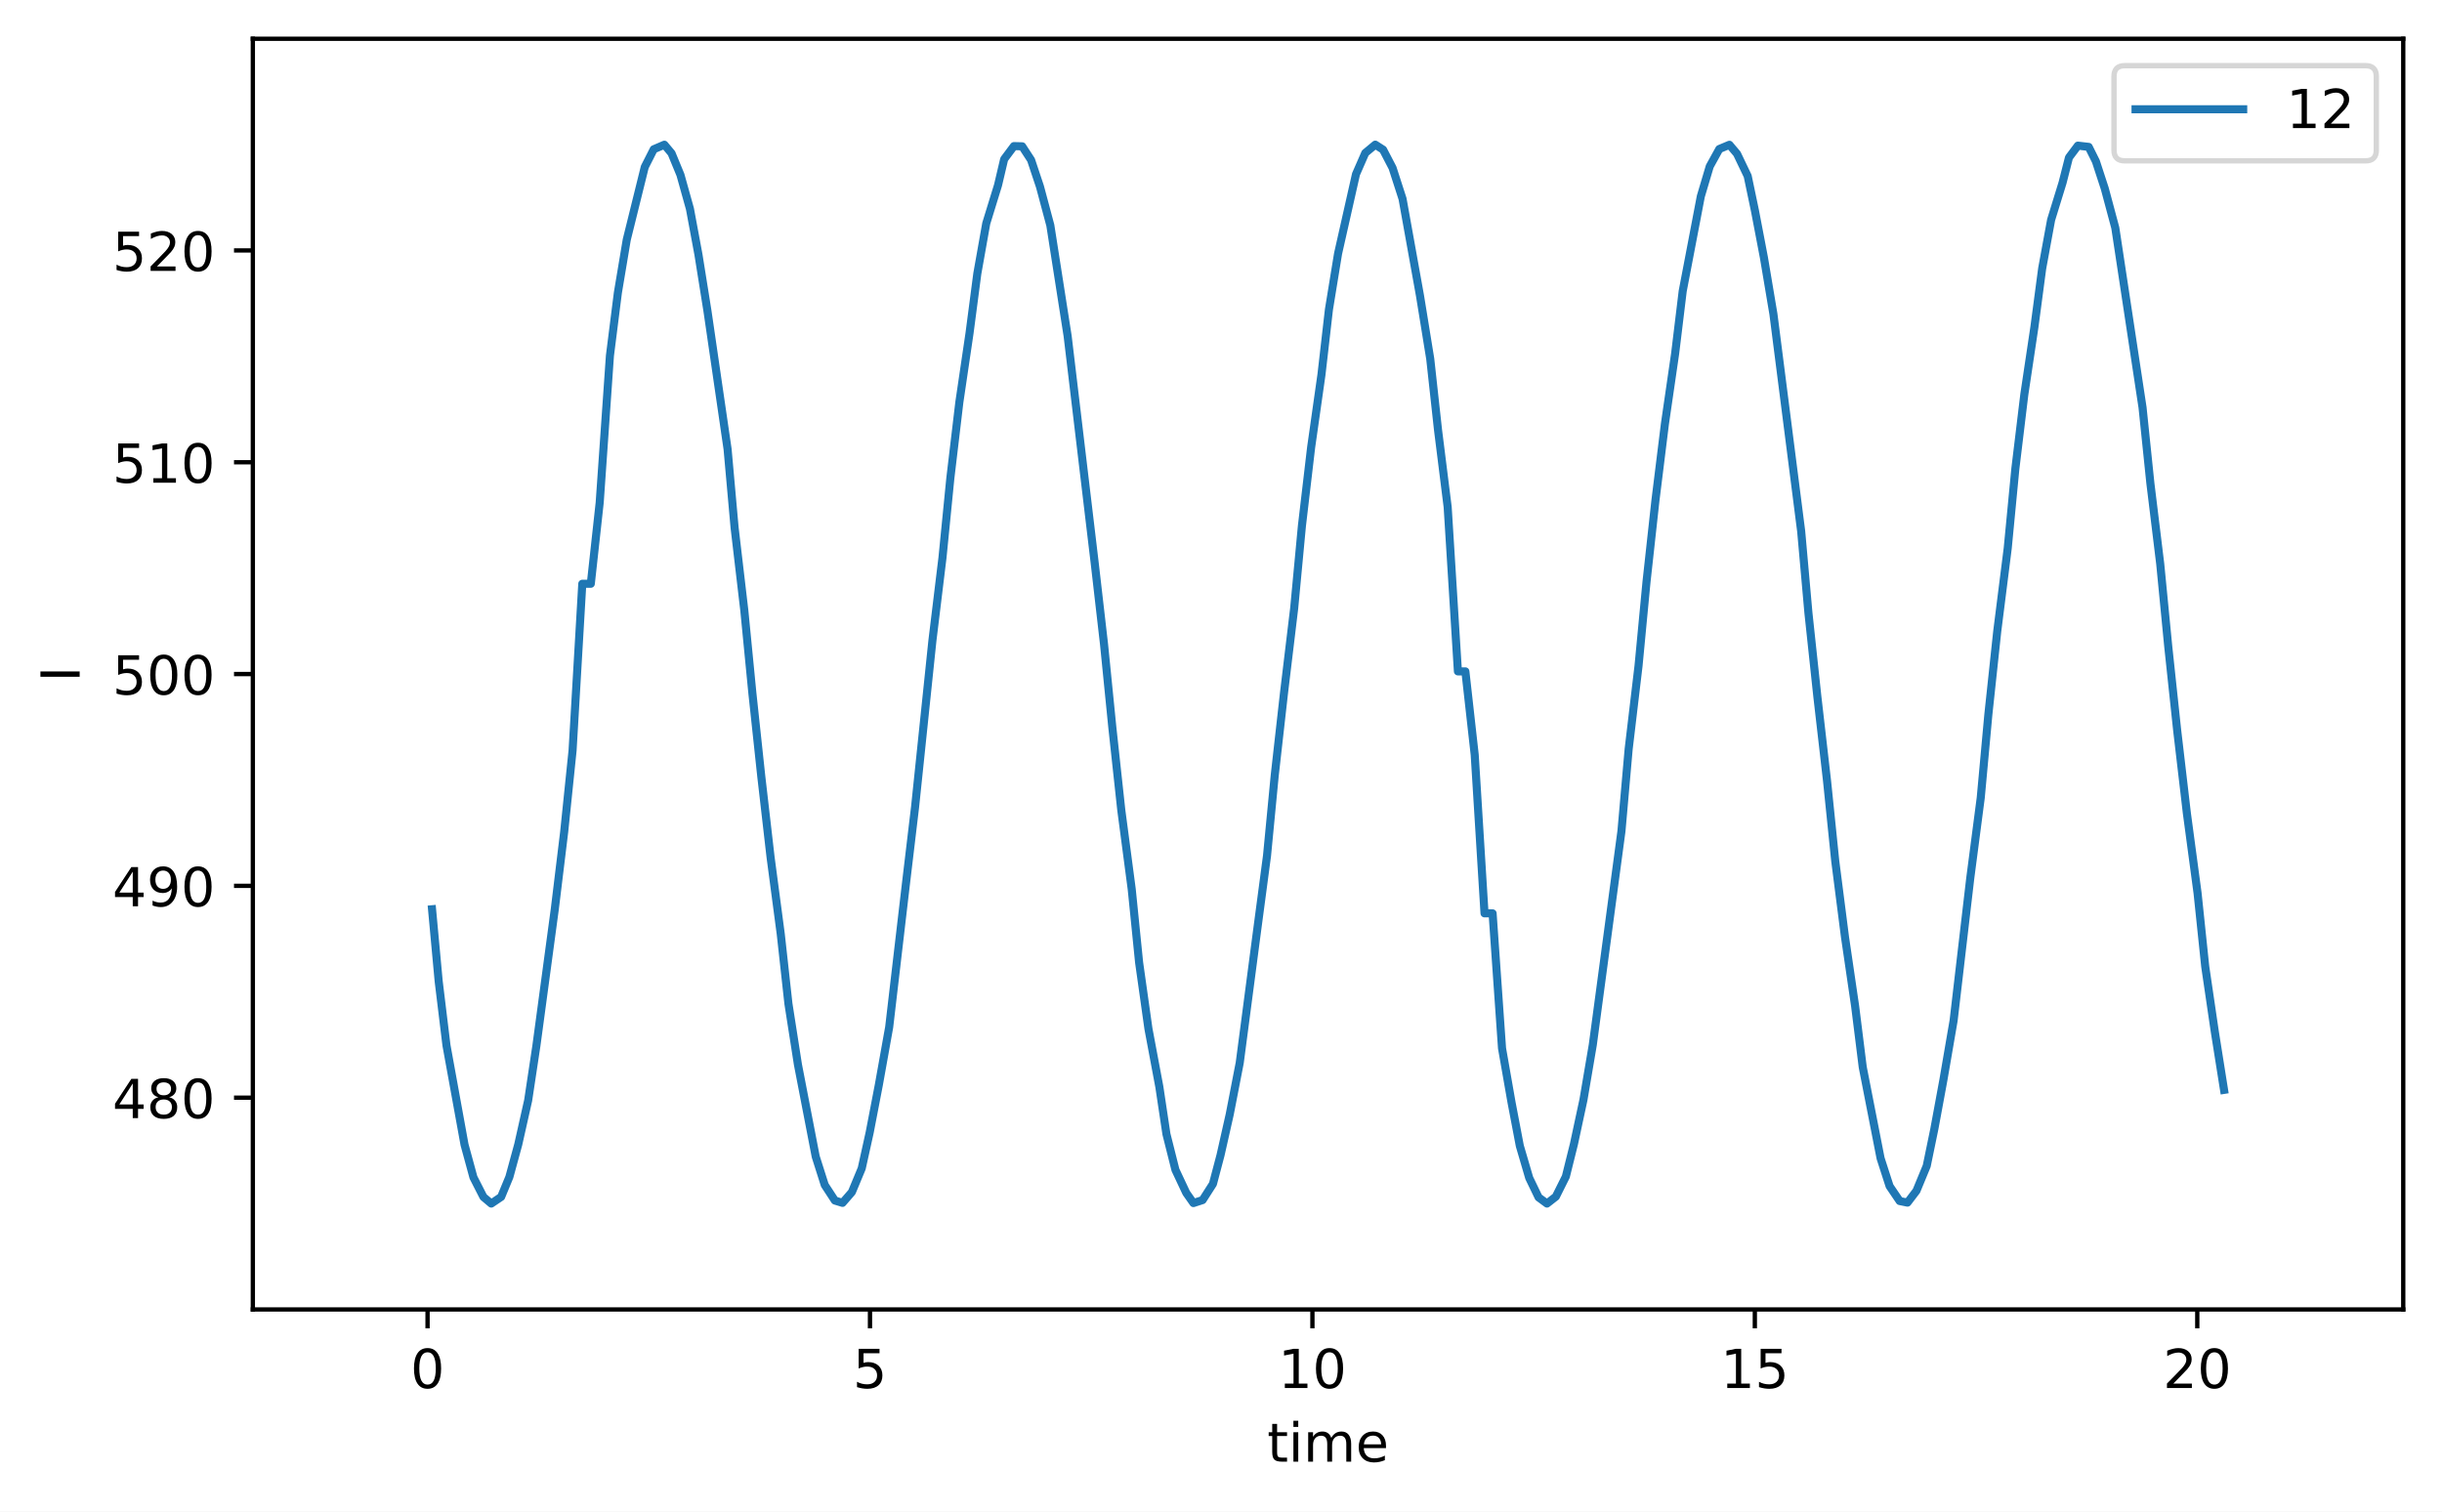
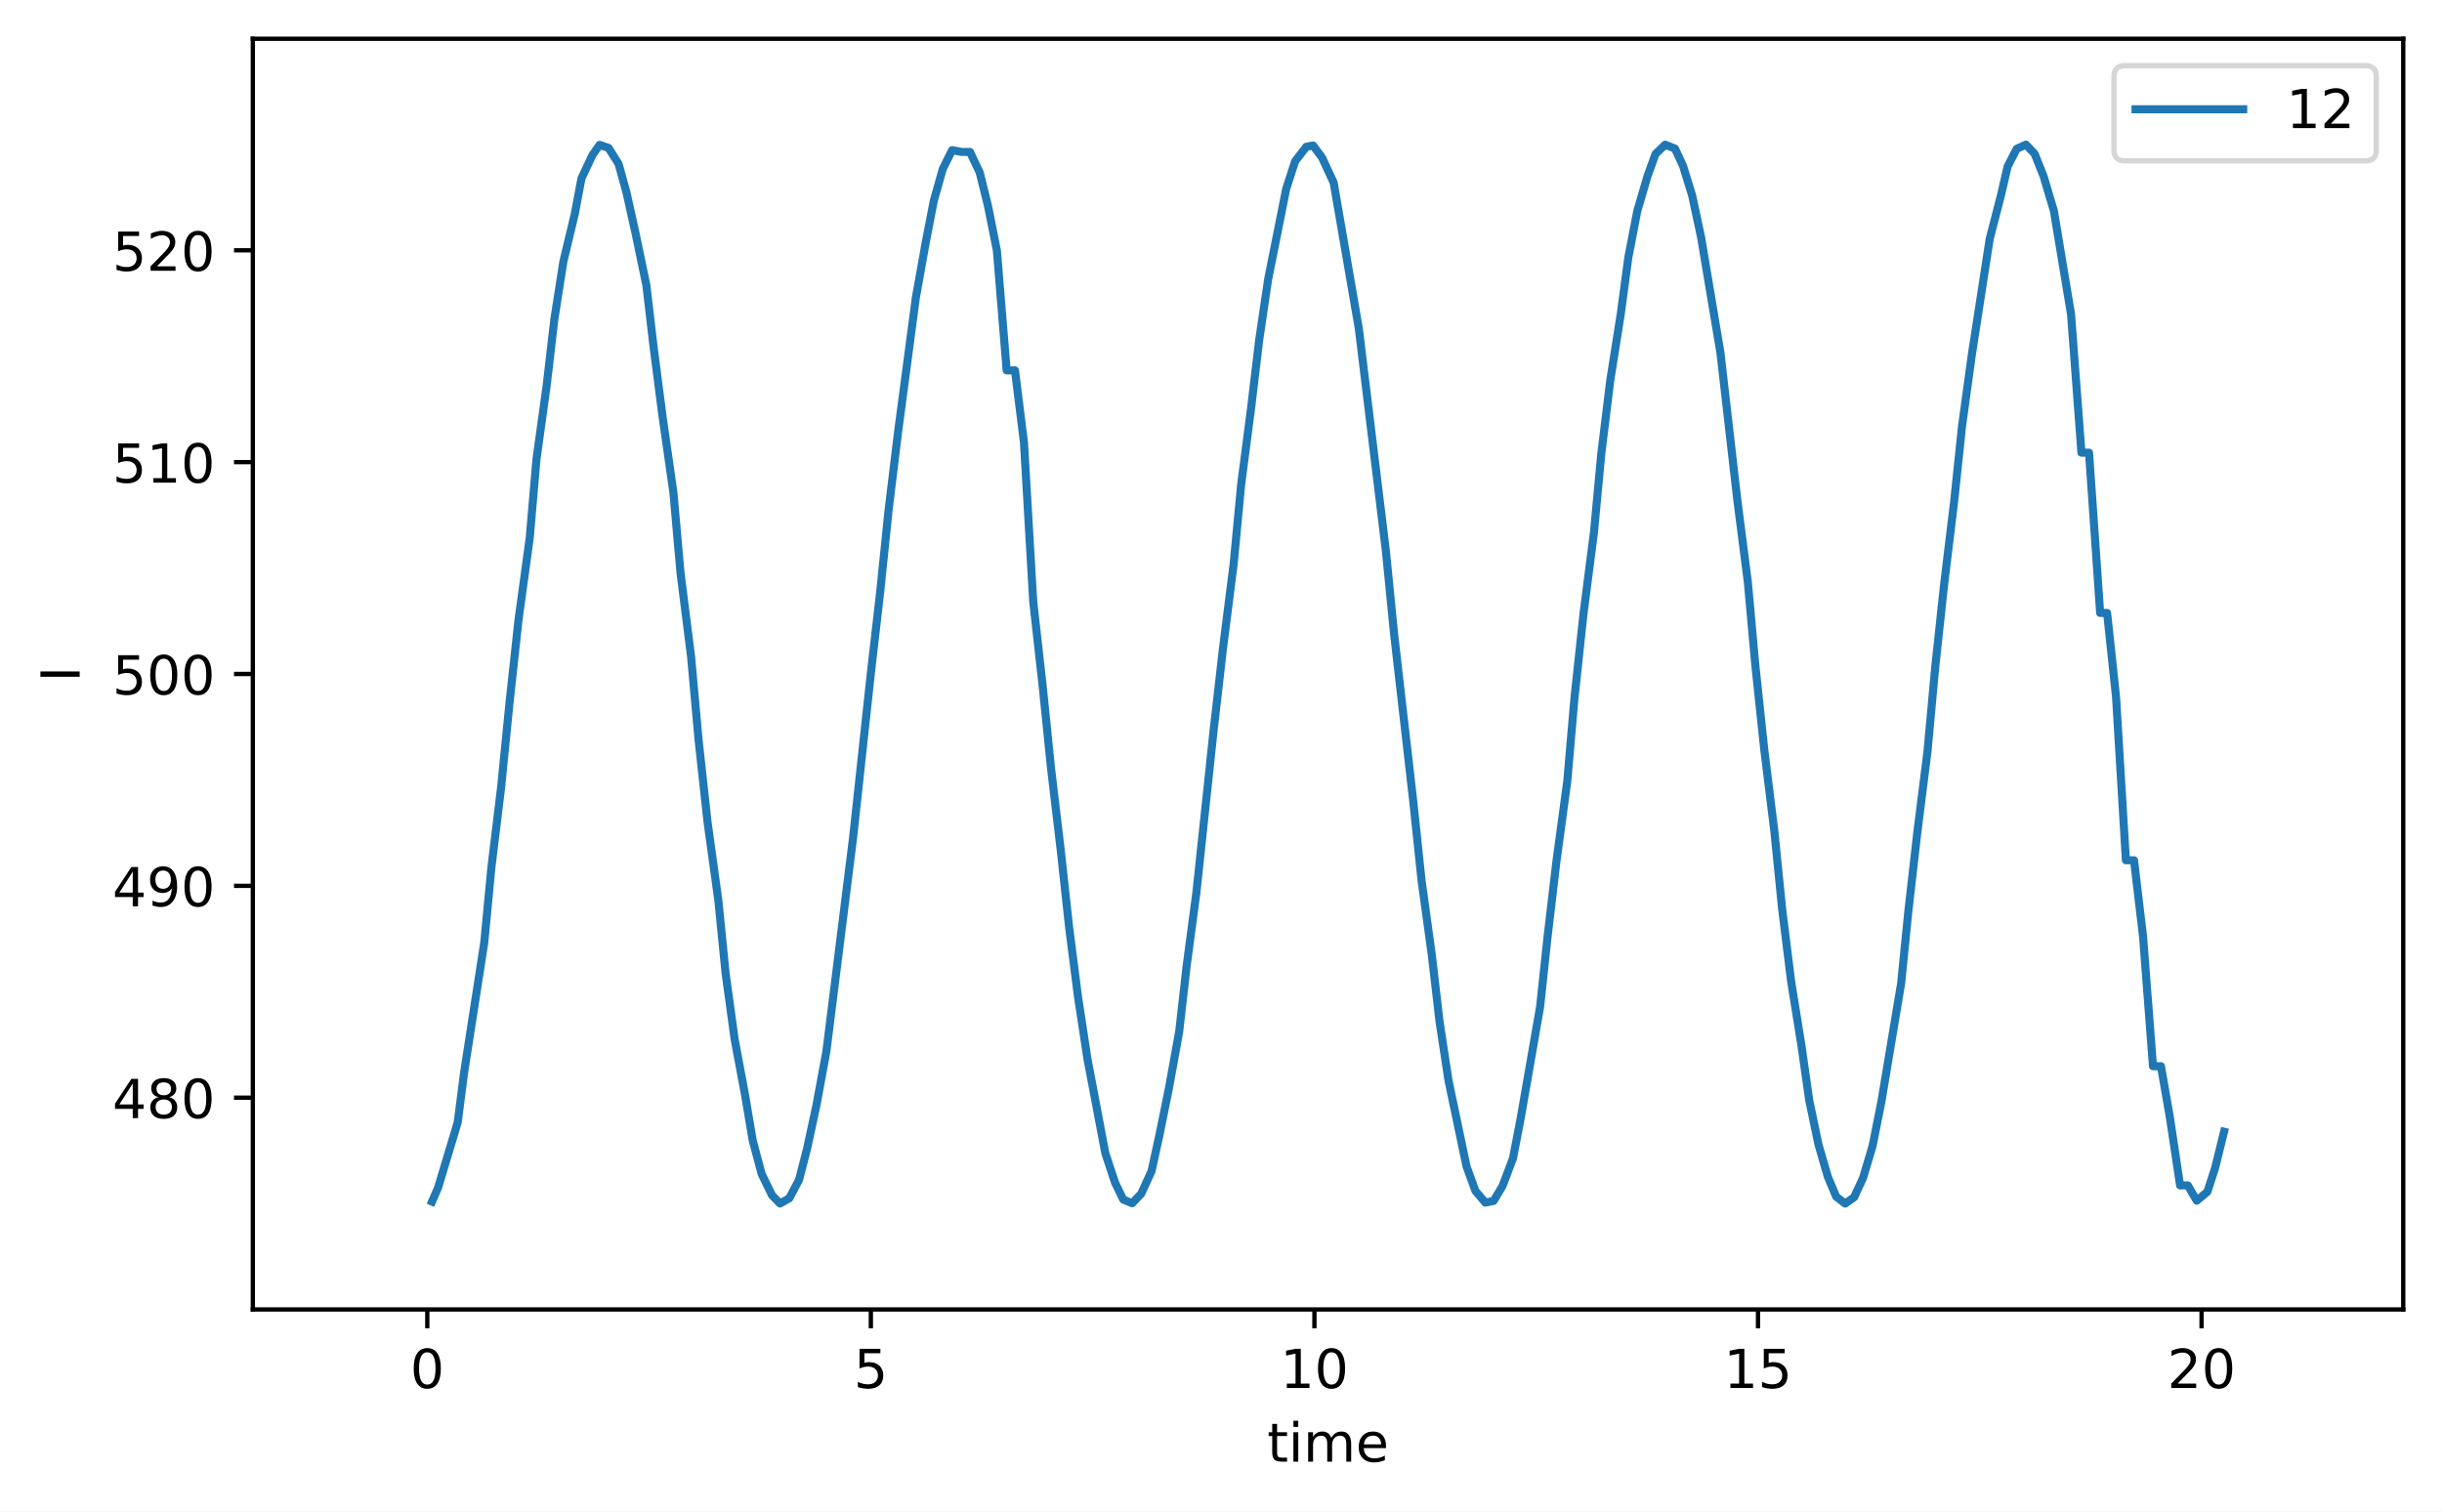
<svg xmlns="http://www.w3.org/2000/svg" xmlns:xlink="http://www.w3.org/1999/xlink" height="280.8pt" version="1.1" viewBox="0 0 453.6 280.8" width="453.6pt">
  <defs>
    <style type="text/css">
*{stroke-linecap:butt;stroke-linejoin:round;}
  </style>
  </defs>
  <g id="figure_1">
    <g id="patch_1">
      <path d="M 0 280.8  L 453.6 280.8  L 453.6 0  L 0 0  z " style="fill:#ffffff;" />
    </g>
    <g id="axes_1">
      <g id="patch_2">
        <path d="M 46.966 243.244  L 446.4 243.244  L 446.4 7.2  L 46.966 7.2  z " style="fill:#ffffff;" />
      </g>
      <g id="matplotlib.axis_1">
        <g id="xtick_1">
          <g id="line2d_1">
            <defs>
-               <path d="M 0 0  L 0 3.5  " id="mdb88966e0a" style="stroke:#000000;stroke-width:0.8;" />
-             </defs>
-             <g>
-               <use style="stroke:#000000;stroke-width:0.8;" x="79.418" xlink:href="#mdb88966e0a" y="243.244" />
+               <path d="M 0 0  L 0 3.5  " id="mb8d06bf629" style="stroke:#000000;stroke-width:0.8;" />
+             </defs>
+             <g>
+               <use style="stroke:#000000;stroke-width:0.8;" x="79.369" xlink:href="#mb8d06bf629" y="243.244" />
            </g>
          </g>
          <g id="text_1">
            <defs>
              <path d="M 31.781 66.406  Q 24.172 66.406 20.328 58.906  Q 16.5 51.422 16.5 36.375  Q 16.5 21.391 20.328 13.891  Q 24.172 6.391 31.781 6.391  Q 39.453 6.391 43.281 13.891  Q 47.125 21.391 47.125 36.375  Q 47.125 51.422 43.281 58.906  Q 39.453 66.406 31.781 66.406  z M 31.781 74.219  Q 44.047 74.219 50.516 64.516  Q 56.984 54.828 56.984 36.375  Q 56.984 17.969 50.516 8.266  Q 44.047 -1.422 31.781 -1.422  Q 19.531 -1.422 13.062 8.266  Q 6.594 17.969 6.594 36.375  Q 6.594 54.828 13.062 64.516  Q 19.531 74.219 31.781 74.219  z " id="DejaVuSans-48" />
            </defs>
-             <g transform="translate(76.23669 257.8422)scale(0.1 -0.1)">
+             <g transform="translate(76.18727 257.8422)scale(0.1 -0.1)">
              <use xlink:href="#DejaVuSans-48" />
            </g>
          </g>
        </g>
        <g id="xtick_2">
          <g id="line2d_2">
            <g>
-               <use style="stroke:#000000;stroke-width:0.8;" x="161.599" xlink:href="#mdb88966e0a" y="243.244" />
+               <use style="stroke:#000000;stroke-width:0.8;" x="161.761" xlink:href="#mb8d06bf629" y="243.244" />
            </g>
          </g>
          <g id="text_2">
            <defs>
              <path d="M 10.797 72.906  L 49.516 72.906  L 49.516 64.594  L 19.828 64.594  L 19.828 46.734  Q 21.969 47.469 24.109 47.828  Q 26.266 48.188 28.422 48.188  Q 40.625 48.188 47.75 41.5  Q 54.891 34.812 54.891 23.391  Q 54.891 11.625 47.562 5.094  Q 40.234 -1.422 26.906 -1.422  Q 22.312 -1.422 17.547 -0.641  Q 12.797 0.141 7.719 1.703  L 7.719 11.625  Q 12.109 9.234 16.797 8.062  Q 21.484 6.891 26.703 6.891  Q 35.156 6.891 40.078 11.328  Q 45.016 15.766 45.016 23.391  Q 45.016 31 40.078 35.438  Q 35.156 39.891 26.703 39.891  Q 22.75 39.891 18.812 39.016  Q 14.891 38.141 10.797 36.281  z " id="DejaVuSans-53" />
            </defs>
-             <g transform="translate(158.4175 257.8422)scale(0.1 -0.1)">
+             <g transform="translate(158.5801 257.8422)scale(0.1 -0.1)">
              <use xlink:href="#DejaVuSans-53" />
            </g>
          </g>
        </g>
        <g id="xtick_3">
          <g id="line2d_3">
            <g>
-               <use style="stroke:#000000;stroke-width:0.8;" x="243.78" xlink:href="#mdb88966e0a" y="243.244" />
+               <use style="stroke:#000000;stroke-width:0.8;" x="244.154" xlink:href="#mb8d06bf629" y="243.244" />
            </g>
          </g>
          <g id="text_3">
            <defs>
              <path d="M 12.406 8.297  L 28.516 8.297  L 28.516 63.922  L 10.984 60.406  L 10.984 69.391  L 28.422 72.906  L 38.281 72.906  L 38.281 8.297  L 54.391 8.297  L 54.391 0  L 12.406 0  z " id="DejaVuSans-49" />
            </defs>
-             <g transform="translate(237.4171 257.8422)scale(0.1 -0.1)">
+             <g transform="translate(237.7916 257.8422)scale(0.1 -0.1)">
              <use xlink:href="#DejaVuSans-49" />
              <use x="63.623" xlink:href="#DejaVuSans-48" />
            </g>
          </g>
        </g>
        <g id="xtick_4">
          <g id="line2d_4">
            <g>
-               <use style="stroke:#000000;stroke-width:0.8;" x="325.96" xlink:href="#mdb88966e0a" y="243.244" />
+               <use style="stroke:#000000;stroke-width:0.8;" x="326.547" xlink:href="#mb8d06bf629" y="243.244" />
            </g>
          </g>
          <g id="text_4">
-             <g transform="translate(319.5979 257.8422)scale(0.1 -0.1)">
+             <g transform="translate(320.1845 257.8422)scale(0.1 -0.1)">
              <use xlink:href="#DejaVuSans-49" />
              <use x="63.623" xlink:href="#DejaVuSans-53" />
            </g>
          </g>
        </g>
        <g id="xtick_5">
          <g id="line2d_5">
            <g>
-               <use style="stroke:#000000;stroke-width:0.8;" x="408.141" xlink:href="#mdb88966e0a" y="243.244" />
+               <use style="stroke:#000000;stroke-width:0.8;" x="408.94" xlink:href="#mb8d06bf629" y="243.244" />
            </g>
          </g>
          <g id="text_5">
            <defs>
              <path d="M 19.188 8.297  L 53.609 8.297  L 53.609 0  L 7.328 0  L 7.328 8.297  Q 12.938 14.109 22.625 23.891  Q 32.328 33.688 34.812 36.531  Q 39.547 41.844 41.422 45.531  Q 43.312 49.219 43.312 52.781  Q 43.312 58.594 39.234 62.25  Q 35.156 65.922 28.609 65.922  Q 23.969 65.922 18.812 64.312  Q 13.672 62.703 7.812 59.422  L 7.812 69.391  Q 13.766 71.781 18.938 73  Q 24.125 74.219 28.422 74.219  Q 39.75 74.219 46.484 68.547  Q 53.219 62.891 53.219 53.422  Q 53.219 48.922 51.531 44.891  Q 49.859 40.875 45.406 35.406  Q 44.188 33.984 37.641 27.219  Q 31.109 20.453 19.188 8.297  z " id="DejaVuSans-50" />
            </defs>
-             <g transform="translate(401.7787 257.8422)scale(0.1 -0.1)">
+             <g transform="translate(402.5773 257.8422)scale(0.1 -0.1)">
              <use xlink:href="#DejaVuSans-50" />
              <use x="63.623" xlink:href="#DejaVuSans-48" />
            </g>
          </g>
        </g>
        <g id="text_6">
          <defs>
            <path d="M 18.312 70.219  L 18.312 54.688  L 36.812 54.688  L 36.812 47.703  L 18.312 47.703  L 18.312 18.016  Q 18.312 11.328 20.141 9.422  Q 21.969 7.516 27.594 7.516  L 36.812 7.516  L 36.812 0  L 27.594 0  Q 17.188 0 13.234 3.875  Q 9.281 7.766 9.281 18.016  L 9.281 47.703  L 2.688 47.703  L 2.688 54.688  L 9.281 54.688  L 9.281 70.219  z " id="DejaVuSans-116" />
            <path d="M 9.422 54.688  L 18.406 54.688  L 18.406 0  L 9.422 0  z M 9.422 75.984  L 18.406 75.984  L 18.406 64.594  L 9.422 64.594  z " id="DejaVuSans-105" />
            <path d="M 52 44.188  Q 55.375 50.25 60.062 53.125  Q 64.75 56 71.094 56  Q 79.641 56 84.281 50.016  Q 88.922 44.047 88.922 33.016  L 88.922 0  L 79.891 0  L 79.891 32.719  Q 79.891 40.578 77.094 44.375  Q 74.312 48.188 68.609 48.188  Q 61.625 48.188 57.562 43.547  Q 53.516 38.922 53.516 30.906  L 53.516 0  L 44.484 0  L 44.484 32.719  Q 44.484 40.625 41.703 44.406  Q 38.922 48.188 33.109 48.188  Q 26.219 48.188 22.156 43.531  Q 18.109 38.875 18.109 30.906  L 18.109 0  L 9.078 0  L 9.078 54.688  L 18.109 54.688  L 18.109 46.188  Q 21.188 51.219 25.484 53.609  Q 29.781 56 35.688 56  Q 41.656 56 45.828 52.969  Q 50 49.953 52 44.188  z " id="DejaVuSans-109" />
            <path d="M 56.203 29.594  L 56.203 25.203  L 14.891 25.203  Q 15.484 15.922 20.484 11.062  Q 25.484 6.203 34.422 6.203  Q 39.594 6.203 44.453 7.469  Q 49.312 8.734 54.109 11.281  L 54.109 2.781  Q 49.266 0.734 44.188 -0.344  Q 39.109 -1.422 33.891 -1.422  Q 20.797 -1.422 13.156 6.188  Q 5.516 13.812 5.516 26.812  Q 5.516 40.234 12.766 48.109  Q 20.016 56 32.328 56  Q 43.359 56 49.781 48.891  Q 56.203 41.797 56.203 29.594  z M 47.219 32.234  Q 47.125 39.594 43.094 43.984  Q 39.062 48.391 32.422 48.391  Q 24.906 48.391 20.391 44.141  Q 15.875 39.891 15.188 32.172  z " id="DejaVuSans-101" />
          </defs>
          <g transform="translate(235.3867 271.5203)scale(0.1 -0.1)">
            <use xlink:href="#DejaVuSans-116" />
            <use x="39.209" xlink:href="#DejaVuSans-105" />
            <use x="66.992" xlink:href="#DejaVuSans-109" />
            <use x="164.404" xlink:href="#DejaVuSans-101" />
          </g>
        </g>
      </g>
      <g id="matplotlib.axis_2">
        <g id="ytick_1">
          <g id="line2d_6">
            <defs>
-               <path d="M 0 0  L -3.5 0  " id="m37c589c59c" style="stroke:#000000;stroke-width:0.8;" />
-             </defs>
-             <g>
-               <use style="stroke:#000000;stroke-width:0.8;" x="46.966" xlink:href="#m37c589c59c" y="203.901" />
+               <path d="M 0 0  L -3.5 0  " id="m98f468fba0" style="stroke:#000000;stroke-width:0.8;" />
+             </defs>
+             <g>
+               <use style="stroke:#000000;stroke-width:0.8;" x="46.966" xlink:href="#m98f468fba0" y="203.899" />
            </g>
          </g>
          <g id="text_7">
            <defs>
              <path d="M 37.797 64.312  L 12.891 25.391  L 37.797 25.391  z M 35.203 72.906  L 47.609 72.906  L 47.609 25.391  L 58.016 25.391  L 58.016 17.188  L 47.609 17.188  L 47.609 0  L 37.797 0  L 37.797 17.188  L 4.891 17.188  L 4.891 26.703  z " id="DejaVuSans-52" />
              <path d="M 31.781 34.625  Q 24.75 34.625 20.719 30.859  Q 16.703 27.094 16.703 20.516  Q 16.703 13.922 20.719 10.156  Q 24.75 6.391 31.781 6.391  Q 38.812 6.391 42.859 10.172  Q 46.922 13.969 46.922 20.516  Q 46.922 27.094 42.891 30.859  Q 38.875 34.625 31.781 34.625  z M 21.922 38.812  Q 15.578 40.375 12.031 44.719  Q 8.5 49.078 8.5 55.328  Q 8.5 64.062 14.719 69.141  Q 20.953 74.219 31.781 74.219  Q 42.672 74.219 48.875 69.141  Q 55.078 64.062 55.078 55.328  Q 55.078 49.078 51.531 44.719  Q 48 40.375 41.703 38.812  Q 48.828 37.156 52.797 32.312  Q 56.781 27.484 56.781 20.516  Q 56.781 9.906 50.312 4.234  Q 43.844 -1.422 31.781 -1.422  Q 19.734 -1.422 13.25 4.234  Q 6.781 9.906 6.781 20.516  Q 6.781 27.484 10.781 32.312  Q 14.797 37.156 21.922 38.812  z M 18.312 54.391  Q 18.312 48.734 21.844 45.562  Q 25.391 42.391 31.781 42.391  Q 38.141 42.391 41.719 45.562  Q 45.312 48.734 45.312 54.391  Q 45.312 60.062 41.719 63.234  Q 38.141 66.406 31.781 66.406  Q 25.391 66.406 21.844 63.234  Q 18.312 60.062 18.312 54.391  z " id="DejaVuSans-56" />
            </defs>
-             <g transform="translate(20.87813 207.7005)scale(0.1 -0.1)">
+             <g transform="translate(20.87813 207.6986)scale(0.1 -0.1)">
              <use xlink:href="#DejaVuSans-52" />
              <use x="63.623" xlink:href="#DejaVuSans-56" />
              <use x="127.246" xlink:href="#DejaVuSans-48" />
            </g>
          </g>
        </g>
        <g id="ytick_2">
          <g id="line2d_7">
            <g>
-               <use style="stroke:#000000;stroke-width:0.8;" x="46.966" xlink:href="#m37c589c59c" y="164.557" />
+               <use style="stroke:#000000;stroke-width:0.8;" x="46.966" xlink:href="#m98f468fba0" y="164.55" />
            </g>
          </g>
          <g id="text_8">
            <defs>
              <path d="M 10.984 1.516  L 10.984 10.5  Q 14.703 8.734 18.5 7.812  Q 22.312 6.891 25.984 6.891  Q 35.75 6.891 40.891 13.453  Q 46.047 20.016 46.781 33.406  Q 43.953 29.203 39.594 26.953  Q 35.25 24.703 29.984 24.703  Q 19.047 24.703 12.672 31.312  Q 6.297 37.938 6.297 49.422  Q 6.297 60.641 12.938 67.422  Q 19.578 74.219 30.609 74.219  Q 43.266 74.219 49.922 64.516  Q 56.594 54.828 56.594 36.375  Q 56.594 19.141 48.406 8.859  Q 40.234 -1.422 26.422 -1.422  Q 22.703 -1.422 18.891 -0.688  Q 15.094 0.047 10.984 1.516  z M 30.609 32.422  Q 37.25 32.422 41.125 36.953  Q 45.016 41.5 45.016 49.422  Q 45.016 57.281 41.125 61.844  Q 37.25 66.406 30.609 66.406  Q 23.969 66.406 20.094 61.844  Q 16.219 57.281 16.219 49.422  Q 16.219 41.5 20.094 36.953  Q 23.969 32.422 30.609 32.422  z " id="DejaVuSans-57" />
            </defs>
-             <g transform="translate(20.87813 168.3561)scale(0.1 -0.1)">
+             <g transform="translate(20.87813 168.3489)scale(0.1 -0.1)">
              <use xlink:href="#DejaVuSans-52" />
              <use x="63.623" xlink:href="#DejaVuSans-57" />
              <use x="127.246" xlink:href="#DejaVuSans-48" />
            </g>
          </g>
        </g>
        <g id="ytick_3">
          <g id="line2d_8">
            <g>
-               <use style="stroke:#000000;stroke-width:0.8;" x="46.966" xlink:href="#m37c589c59c" y="125.212" />
+               <use style="stroke:#000000;stroke-width:0.8;" x="46.966" xlink:href="#m98f468fba0" y="125.2" />
            </g>
          </g>
          <g id="text_9">
-             <g transform="translate(20.87813 129.0117)scale(0.1 -0.1)">
+             <g transform="translate(20.87813 128.9992)scale(0.1 -0.1)">
              <use xlink:href="#DejaVuSans-53" />
              <use x="63.623" xlink:href="#DejaVuSans-48" />
              <use x="127.246" xlink:href="#DejaVuSans-48" />
            </g>
          </g>
        </g>
        <g id="ytick_4">
          <g id="line2d_9">
            <g>
-               <use style="stroke:#000000;stroke-width:0.8;" x="46.966" xlink:href="#m37c589c59c" y="85.868" />
+               <use style="stroke:#000000;stroke-width:0.8;" x="46.966" xlink:href="#m98f468fba0" y="85.85" />
            </g>
          </g>
          <g id="text_10">
-             <g transform="translate(20.87813 89.66726)scale(0.1 -0.1)">
+             <g transform="translate(20.87813 89.64956)scale(0.1 -0.1)">
              <use xlink:href="#DejaVuSans-53" />
              <use x="63.623" xlink:href="#DejaVuSans-49" />
              <use x="127.246" xlink:href="#DejaVuSans-48" />
            </g>
          </g>
        </g>
        <g id="ytick_5">
          <g id="line2d_10">
            <g>
-               <use style="stroke:#000000;stroke-width:0.8;" x="46.966" xlink:href="#m37c589c59c" y="46.524" />
+               <use style="stroke:#000000;stroke-width:0.8;" x="46.966" xlink:href="#m98f468fba0" y="46.501" />
            </g>
          </g>
          <g id="text_11">
-             <g transform="translate(20.87813 50.32285)scale(0.1 -0.1)">
+             <g transform="translate(20.87813 50.29989)scale(0.1 -0.1)">
              <use xlink:href="#DejaVuSans-53" />
              <use x="63.623" xlink:href="#DejaVuSans-50" />
              <use x="127.246" xlink:href="#DejaVuSans-48" />
            </g>
          </g>
        </g>
        <g id="text_12">
          <defs>
            <path d="M 9.812 72.906  L 19.672 72.906  L 19.672 0  L 9.812 0  z " id="DejaVuSans-73" />
          </defs>
          <g transform="translate(14.79844 126.6969)rotate(-90)scale(0.1 -0.1)">
            <use xlink:href="#DejaVuSans-73" />
          </g>
        </g>
      </g>
      <g id="line2d_11">
-         <path clip-path="url(#p5ed8e46db2)" d="M 80.252 168.902  L 81.487 182.298  L 82.93 194.183  L 86.286 212.637  L 87.94 218.704  L 89.797 222.348  L 91.252 223.573  L 93.084 222.338  L 94.617 218.632  L 96.266 212.589  L 98.103 204.417  L 99.636 194.249  L 103.042 168.964  L 104.796 154.535  L 106.354 139.415  L 108.16 108.44  L 109.742 108.44  L 111.392 93.371  L 113.295 66.06  L 114.771 54.373  L 116.419 44.528  L 119.764 31.023  L 121.431 27.73  L 123.408 26.88  L 124.739 28.474  L 126.393 32.482  L 128.156 38.792  L 129.738 47.304  L 131.403 57.721  L 135.147 83.42  L 136.452 98.033  L 138.251 113.351  L 139.761 128.838  L 141.415 144.286  L 143.137 159.261  L 145.026 173.519  L 146.447 186.431  L 148.219 197.776  L 151.521 214.858  L 153.196 220.124  L 155.079 223.01  L 156.499 223.446  L 158.234 221.445  L 160.066 217.038  L 161.545 210.353  L 163.246 201.513  L 165.165 190.802  L 168.228 164.582  L 169.973 149.915  L 173.203 118.931  L 175.065 103.597  L 176.529 88.798  L 178.201 74.693  L 180.086 61.909  L 181.537 50.818  L 183.195 41.502  L 185.382 34.403  L 186.521 29.57  L 188.338 27.139  L 189.87 27.178  L 191.521 29.714  L 193.175 34.671  L 195.096 41.851  L 198.317 62.448  L 203.3 104.25  L 205.075 119.686  L 206.625 135.212  L 208.28 150.493  L 210.214 165.152  L 211.589 178.789  L 213.326 191.126  L 215.348 201.896  L 216.663 210.662  L 218.336 217.309  L 220.348 221.591  L 221.676 223.482  L 223.383 222.924  L 225.302 219.923  L 226.712 214.581  L 228.415 207.032  L 230.28 197.421  L 233.477 173.071  L 235.35 158.946  L 236.783 144.017  L 238.522 128.556  L 240.39 113.013  L 241.834 97.646  L 243.543 83.102  L 245.463 69.584  L 246.85 57.486  L 248.541 47.129  L 251.871 32.368  L 253.601 28.416  L 255.458 26.87  L 256.906 27.802  L 258.667 31.185  L 260.522 36.937  L 263.764 54.943  L 265.662 66.636  L 267.114 79.874  L 268.903 94.181  L 270.806 124.717  L 272.192 124.717  L 273.927 140.223  L 275.749 169.664  L 277.249 169.664  L 279.001 194.728  L 280.767 204.785  L 282.308 212.867  L 284.053 218.814  L 285.791 222.419  L 287.351 223.573  L 288.997 222.288  L 290.857 218.557  L 292.357 212.527  L 294.126 204.288  L 295.859 194.092  L 301.186 154.374  L 302.523 139.139  L 304.358 123.671  L 305.834 108.122  L 307.494 92.989  L 309.259 78.722  L 311.154 65.684  L 312.559 54.087  L 315.928 36.468  L 317.583 30.905  L 319.361 27.682  L 321.238 26.893  L 322.653 28.569  L 324.634 32.708  L 325.983 39.156  L 327.639 47.811  L 329.407 58.312  L 334.566 98.677  L 335.916 113.881  L 337.584 129.501  L 339.369 145.033  L 340.897 159.95  L 342.703 174.045  L 344.589 186.905  L 346.005 198.244  L 349.319 215.168  L 350.989 220.335  L 352.865 223.103  L 354.312 223.397  L 355.978 221.209  L 357.887 216.589  L 359.308 209.69  L 360.984 200.615  L 362.883 189.574  L 365.981 163.076  L 367.923 148.185  L 369.334 132.752  L 370.99 117.237  L 372.931 101.856  L 374.352 87.058  L 376.018 73.26  L 377.884 60.798  L 379.334 49.861  L 380.993 40.84  L 383.121 33.93  L 384.311 29.262  L 385.966 27.054  L 387.971 27.284  L 389.312 29.979  L 390.962 35.03  L 392.914 42.313  L 397.976 75.702  L 399.435 89.801  L 401.257 104.708  L 402.755 120.137  L 404.415 135.73  L 406.21 151.069  L 408.196 165.893  L 409.621 179.549  L 411.414 191.75  L 413.114 202.458  L 413.114 202.458  " style="fill:none;stroke:#1f77b4;stroke-linecap:square;stroke-width:1.5;" />
+         <path clip-path="url(#p80eb971927)" d="M 80.252 223.203  L 81.367 220.632  L 85.017 208.505  L 86.215 199.178  L 89.946 175.131  L 91.273 161.176  L 93.086 146.219  L 94.62 130.745  L 96.307 115.192  L 98.396 99.923  L 99.653 85.271  L 101.539 71.649  L 102.976 59.261  L 104.641 48.611  L 106.749 39.81  L 108.014 33.117  L 110.043 28.814  L 111.37 26.92  L 113.032 27.467  L 114.901 30.446  L 116.379 35.798  L 118.058 43.359  L 120.06 52.976  L 121.398 64.417  L 123.068 77.378  L 125.084 91.478  L 126.408 106.438  L 128.368 121.965  L 129.761 137.464  L 131.428 152.73  L 133.442 167.322  L 134.778 180.796  L 136.447 192.983  L 138.397 203.425  L 139.81 211.827  L 141.477 218.079  L 143.412 222.04  L 144.885 223.557  L 146.6 222.606  L 148.424 219.164  L 149.924 213.327  L 151.65 205.327  L 153.499 195.313  L 158.428 155.882  L 161.748 125.173  L 163.517 109.731  L 165.063 94.672  L 166.807 80.313  L 170.119 55.298  L 171.907 45.297  L 173.458 37.266  L 175.117 31.393  L 176.851 27.896  L 178.66 28.226  L 180.17 28.226  L 181.984 32.057  L 183.507 38.196  L 185.17 46.53  L 186.985 68.801  L 188.53 68.801  L 190.201 82.185  L 191.922 111.755  L 193.661 127.32  L 195.245 142.869  L 197.025 157.868  L 198.573 172.112  L 200.239 185.18  L 202.004 196.762  L 205.317 214.233  L 207.127 219.697  L 208.637 222.827  L 210.298 223.514  L 211.984 221.745  L 213.9 217.537  L 215.33 211.001  L 217.099 202.3  L 219.028 191.669  L 220.421 179.412  L 222.233 165.774  L 225.406 135.864  L 227.185 120.295  L 229.145 104.795  L 230.553 89.908  L 232.375 75.923  L 233.896 63.124  L 235.562 51.858  L 238.909 35.088  L 240.57 29.95  L 242.649 27.264  L 243.901 27.023  L 245.567 29.266  L 247.722 33.915  L 252.396 60.999  L 257.439 102.473  L 258.955 117.8  L 262.489 148.651  L 264.053 163.544  L 265.957 177.397  L 267.408 189.875  L 269.067 200.766  L 272.401 216.658  L 274.064 221.227  L 275.903 223.395  L 277.433 223.085  L 279.098 220.301  L 281.035 215.171  L 282.453 207.798  L 286.076 187  L 287.445 174.141  L 289.102 160.038  L 291.121 145.123  L 292.453 129.707  L 294.112 114.175  L 296.071 98.92  L 297.444 84.25  L 299.11 70.631  L 301.049 58.372  L 302.465 47.808  L 304.122 39.217  L 306.01 32.769  L 307.504 28.607  L 309.306 26.875  L 311.129 27.606  L 312.616 30.791  L 314.317 36.328  L 315.984 44.115  L 319.564 65.49  L 322.71 92.923  L 324.653 108.052  L 326.046 123.534  L 327.708 139.233  L 329.586 154.417  L 331.037 168.9  L 332.695 182.267  L 334.609 194.17  L 336.06 204.365  L 337.766 212.56  L 339.514 218.583  L 341.065 222.283  L 342.745 223.573  L 344.404 222.401  L 346.064 218.801  L 347.832 212.859  L 349.46 204.685  L 353.138 182.647  L 354.464 169.39  L 356.125 154.769  L 358.026 139.609  L 359.466 123.94  L 361.135 108.415  L 362.961 93.335  L 364.455 79.101  L 366.265 65.897  L 369.589 44.358  L 371.625 36.49  L 372.926 30.896  L 374.6 27.642  L 376.318 26.87  L 377.929 28.562  L 379.59 32.725  L 381.507 39.173  L 384.696 58.374  L 386.625 84.089  L 388.039 84.089  L 390.101 113.862  L 391.392 113.862  L 393.053 129.454  L 394.885 159.806  L 396.393 159.806  L 398.066 173.94  L 399.919 198.062  L 401.399 198.062  L 403.056 207.576  L 404.951 220.201  L 406.39 220.201  L 408.046 223.041  L 410.024 221.384  L 411.46 216.946  L 413.114 210.23  L 413.114 210.23  " style="fill:none;stroke:#1f77b4;stroke-linecap:square;stroke-width:1.5;" />
      </g>
      <g id="patch_3">
        <path d="M 46.966 243.244  L 46.966 7.2  " style="fill:none;stroke:#000000;stroke-linecap:square;stroke-linejoin:miter;stroke-width:0.8;" />
      </g>
      <g id="patch_4">
        <path d="M 446.4 243.244  L 446.4 7.2  " style="fill:none;stroke:#000000;stroke-linecap:square;stroke-linejoin:miter;stroke-width:0.8;" />
      </g>
      <g id="patch_5">
        <path d="M 46.966 243.244  L 446.4 243.244  " style="fill:none;stroke:#000000;stroke-linecap:square;stroke-linejoin:miter;stroke-width:0.8;" />
      </g>
      <g id="patch_6">
        <path d="M 46.966 7.2  L 446.4 7.2  " style="fill:none;stroke:#000000;stroke-linecap:square;stroke-linejoin:miter;stroke-width:0.8;" />
      </g>
      <g id="legend_1">
        <g id="patch_7">
          <path d="M 394.675 29.878  L 439.4 29.878  Q 441.4 29.878 441.4 27.878  L 441.4 14.2  Q 441.4 12.2 439.4 12.2  L 394.675 12.2  Q 392.675 12.2 392.675 14.2  L 392.675 27.878  Q 392.675 29.878 394.675 29.878  z " style="fill:#ffffff;opacity:0.8;stroke:#cccccc;stroke-linejoin:miter;" />
        </g>
        <g id="line2d_12">
          <path d="M 396.675 20.298  L 416.675 20.298  " style="fill:none;stroke:#1f77b4;stroke-linecap:square;stroke-width:1.5;" />
        </g>
        <g id="line2d_13" />
        <g id="text_13">
          <g transform="translate(424.675 23.79844)scale(0.1 -0.1)">
            <use xlink:href="#DejaVuSans-49" />
            <use x="63.623" xlink:href="#DejaVuSans-50" />
          </g>
        </g>
      </g>
    </g>
  </g>
  <defs>
-     <clipPath id="p5ed8e46db2">
+     <clipPath id="p80eb971927">
      <rect height="236.044" width="399.434" x="46.966" y="7.2" />
    </clipPath>
  </defs>
</svg>
